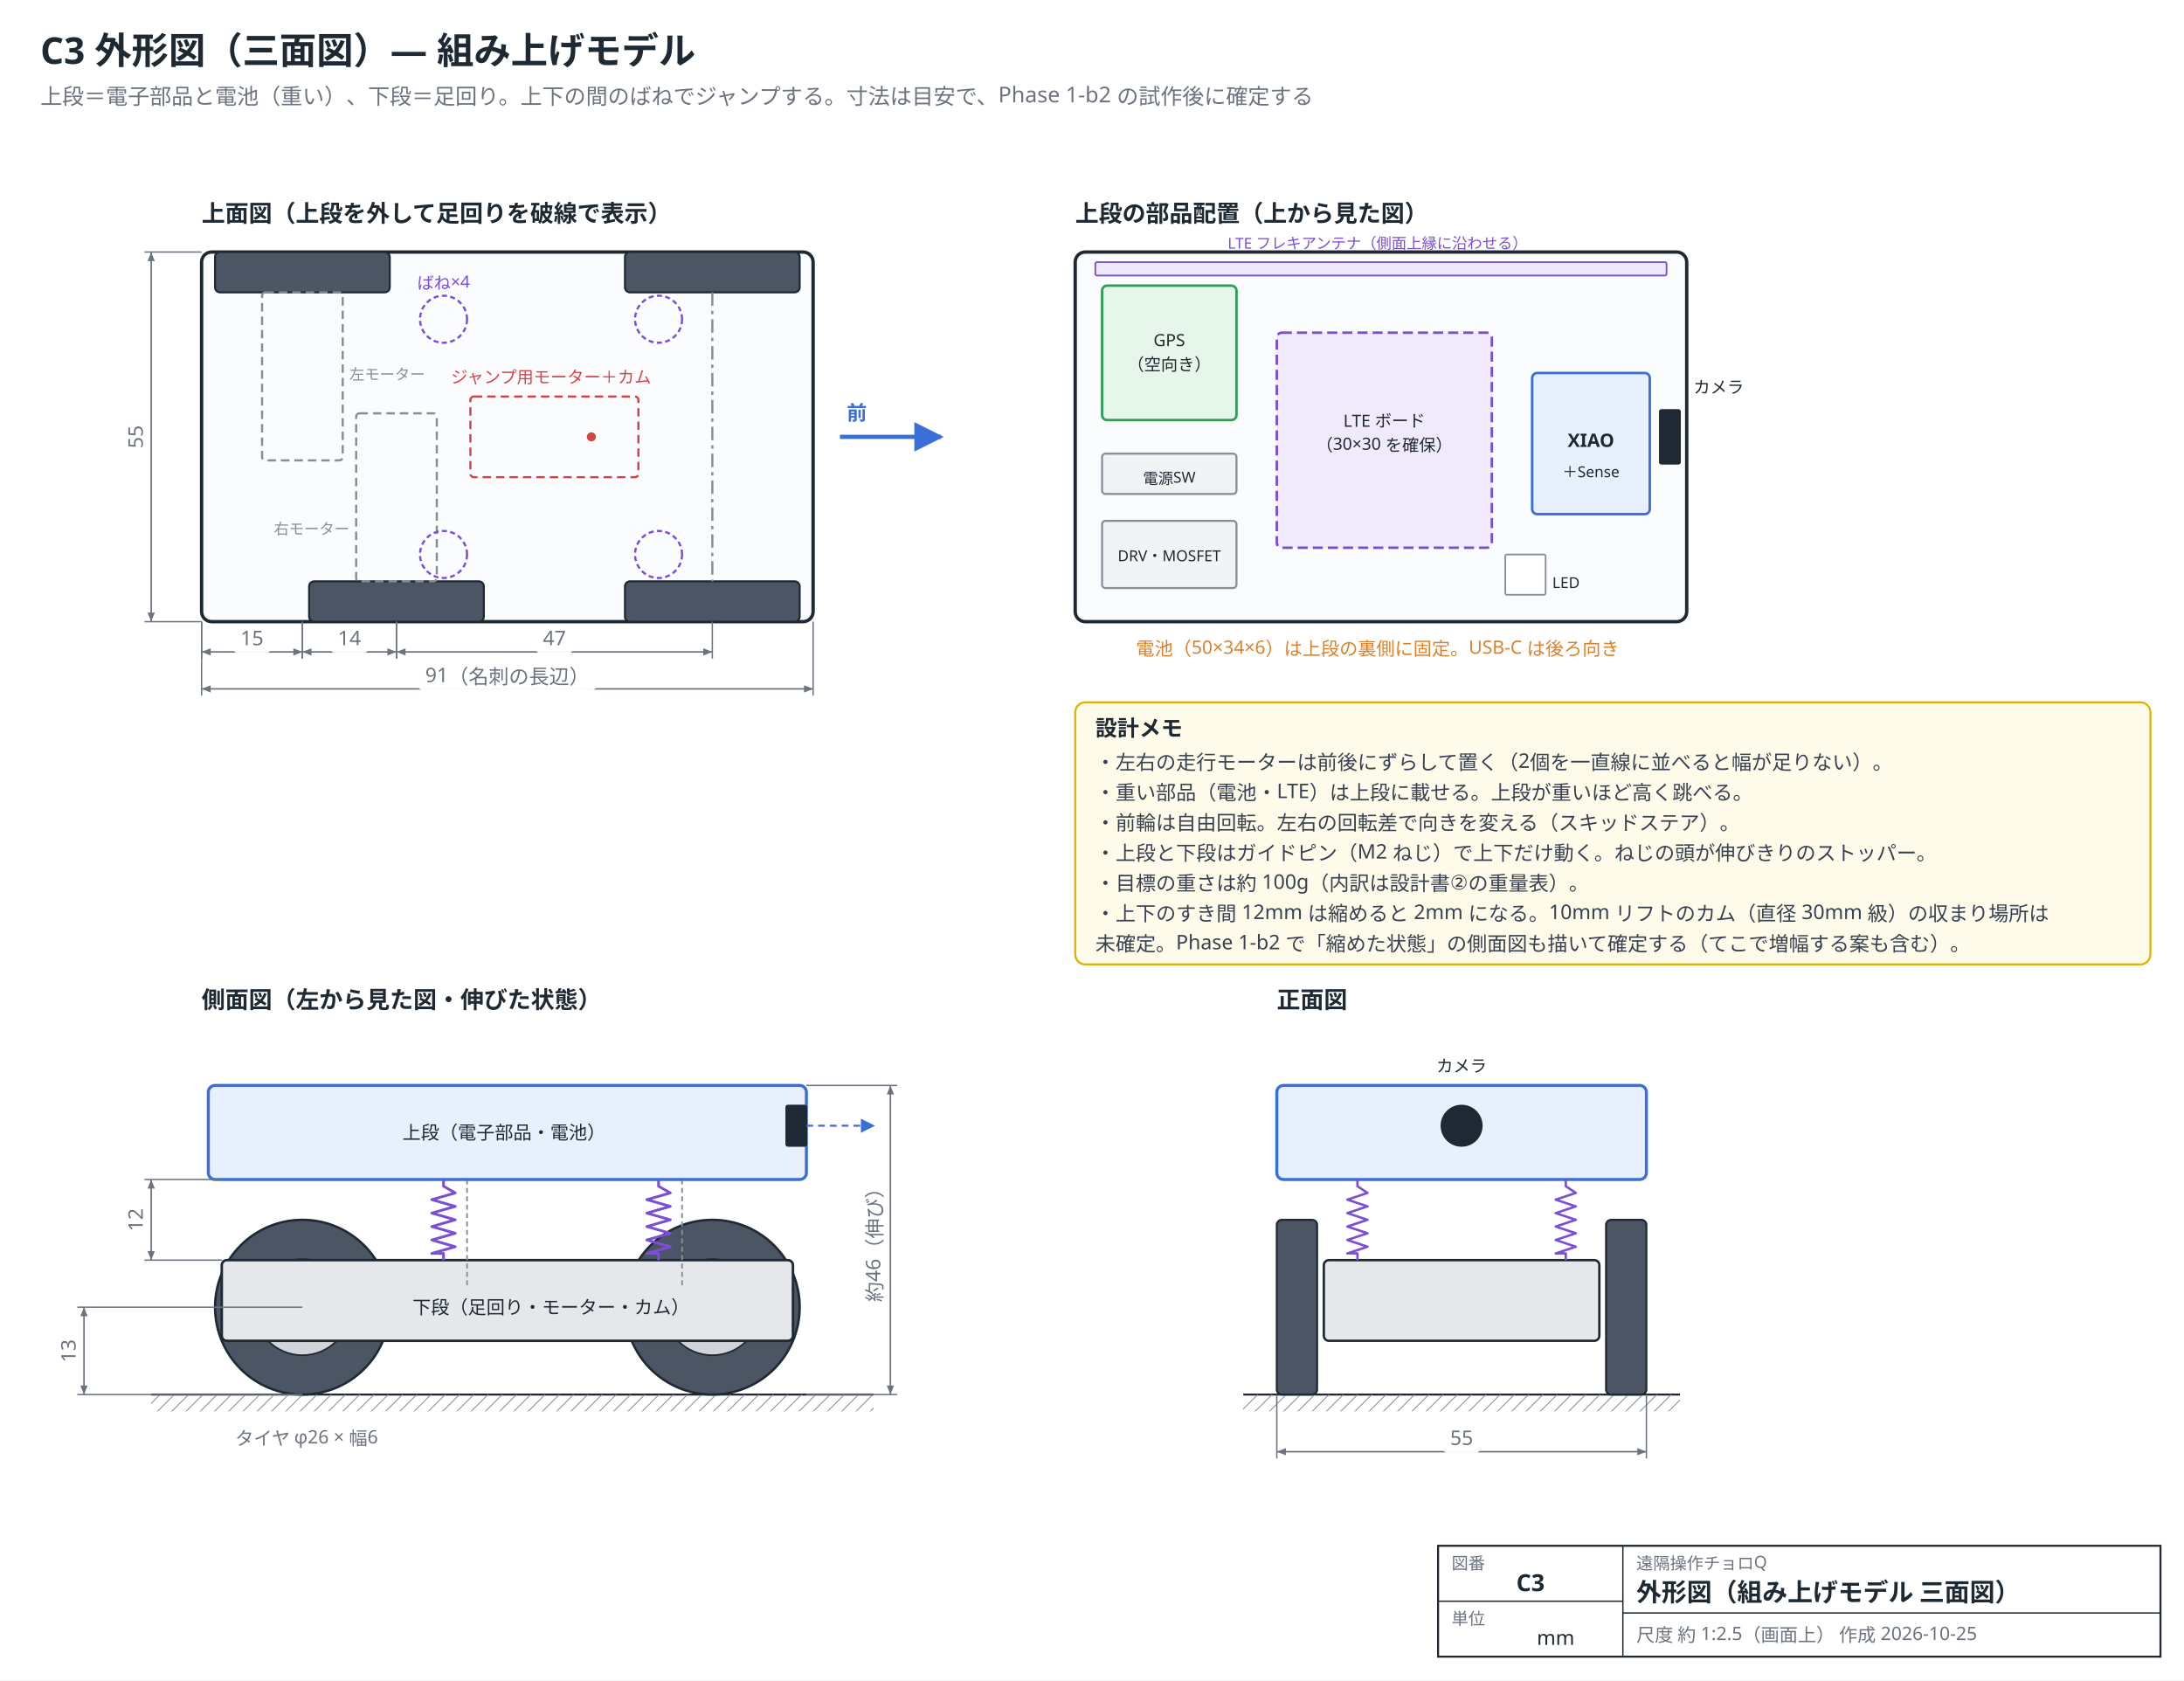
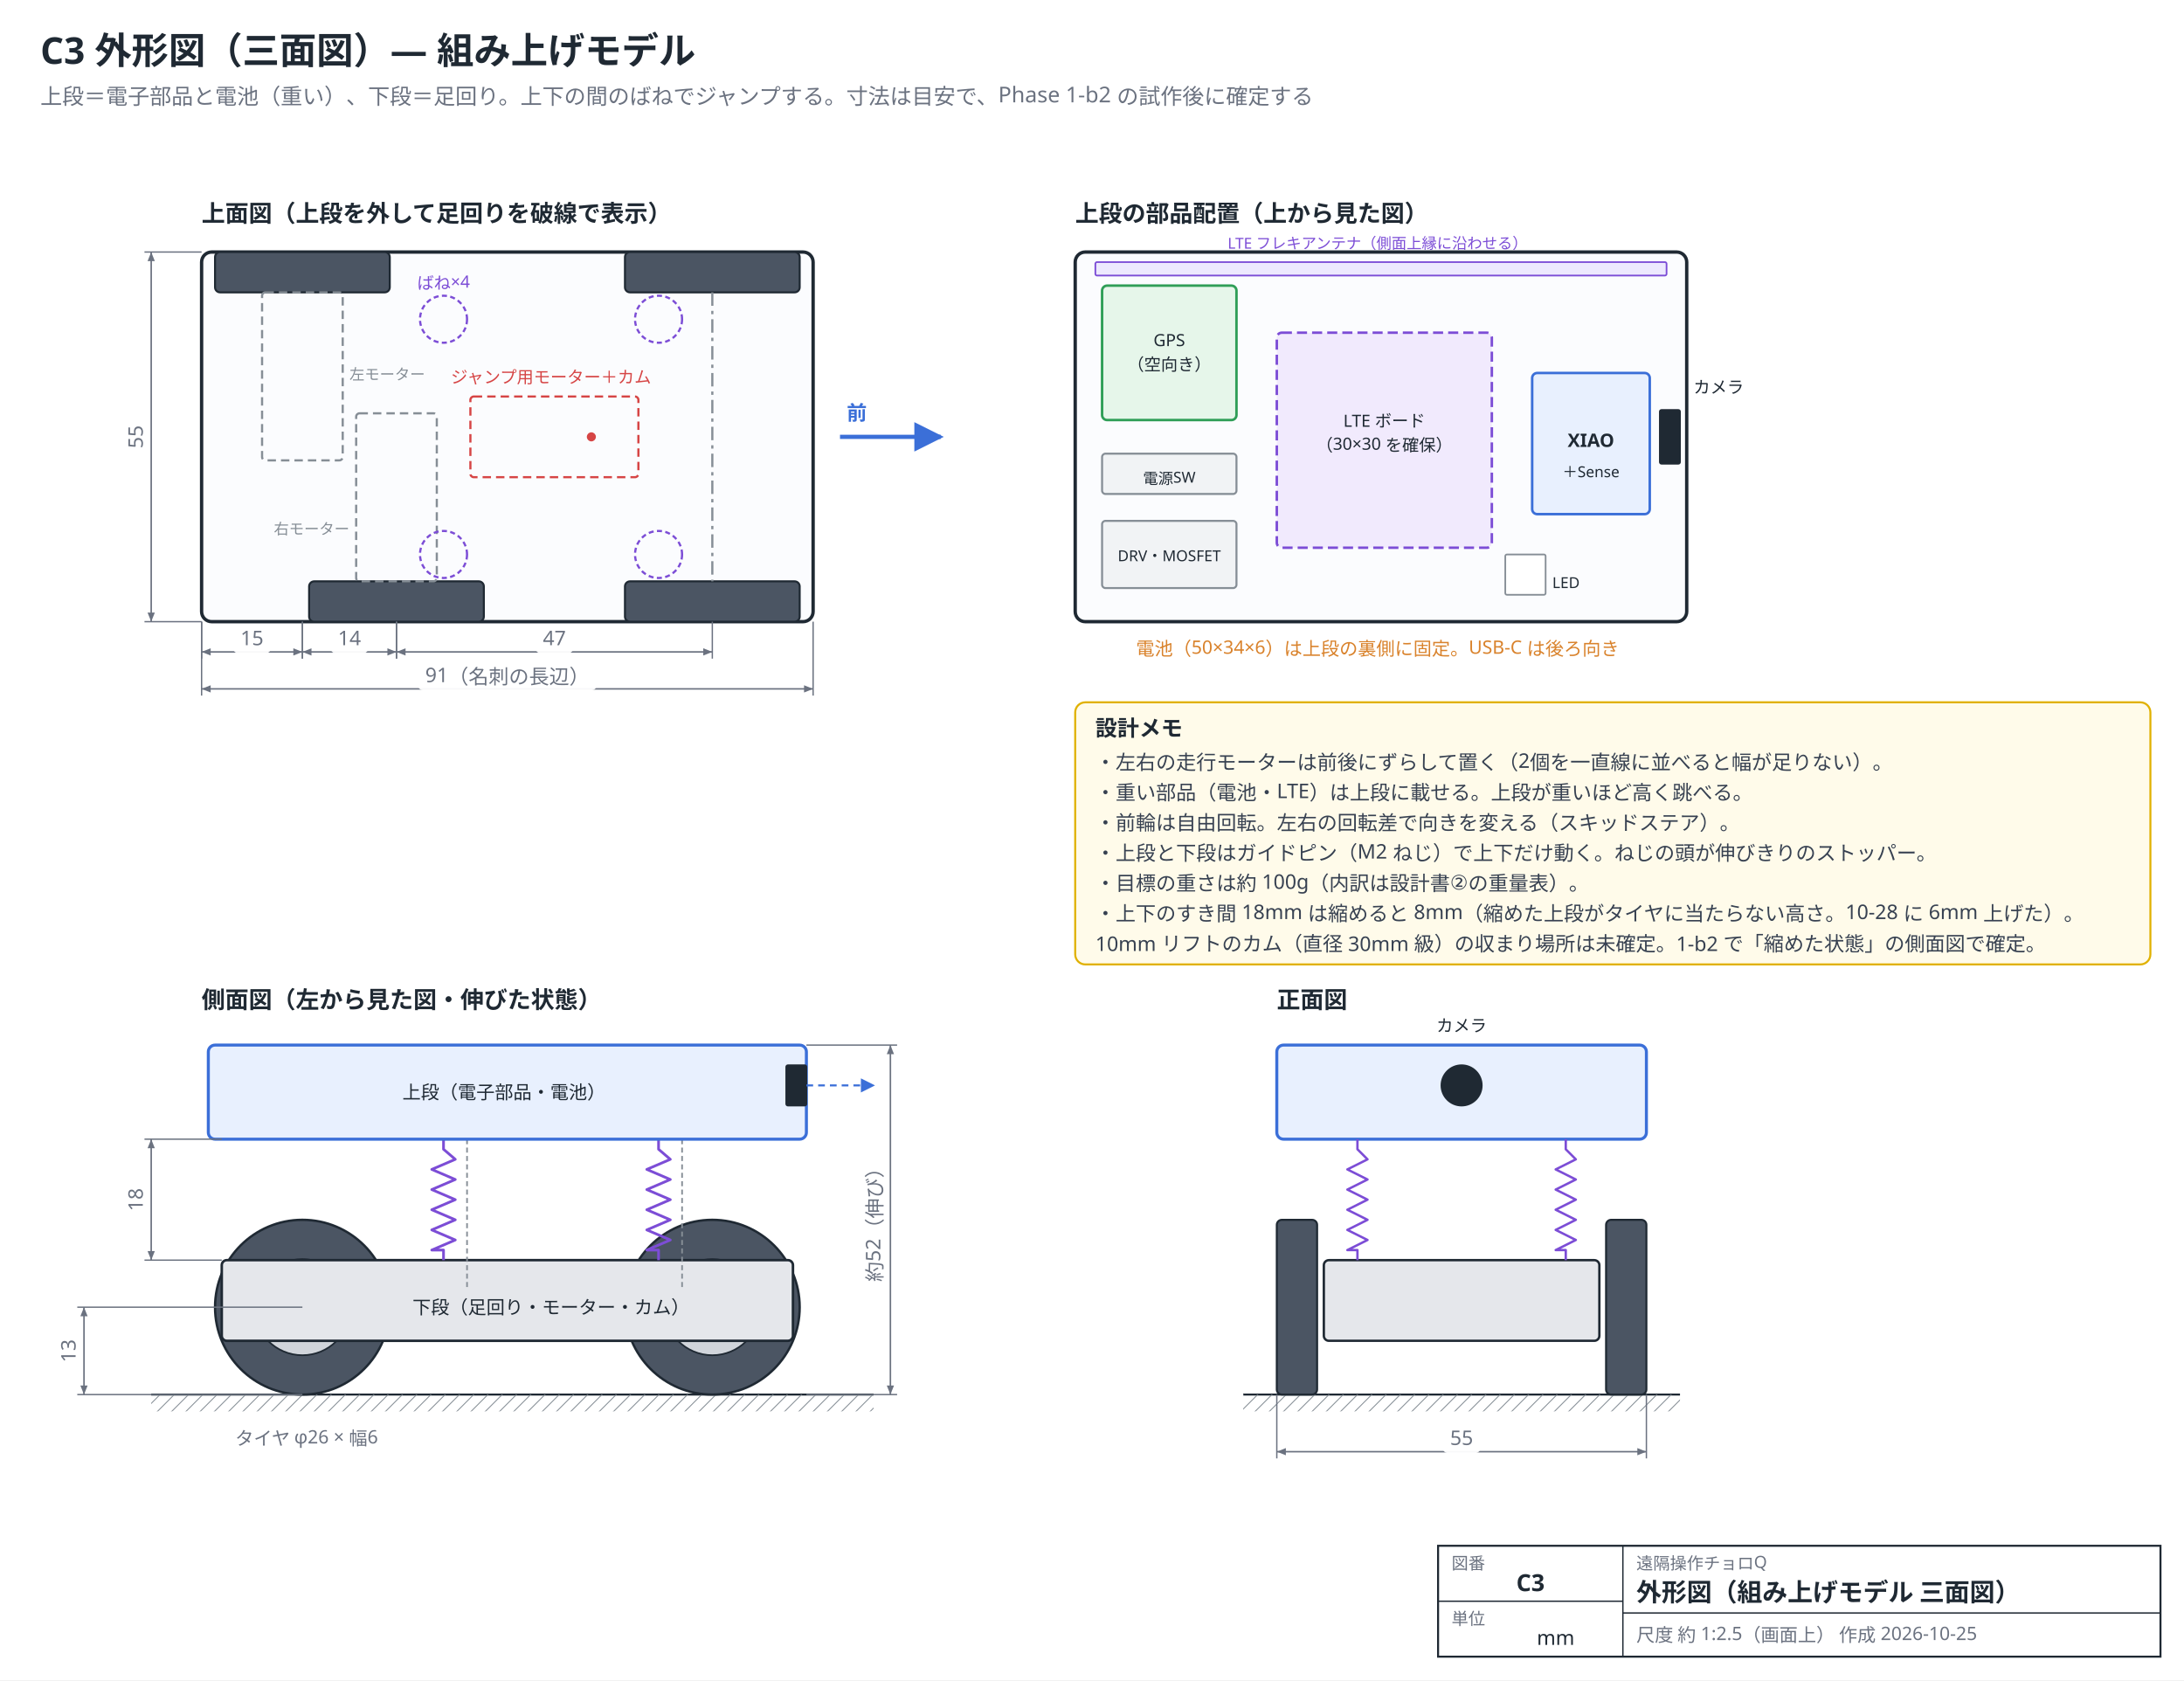
<svg xmlns="http://www.w3.org/2000/svg" width="1300" height="1000" viewBox="0 0 1300 1000" font-family="'Hiragino Sans','Hiragino Kaku Gothic ProN',sans-serif">
  <rect width="100%" height="100%" fill="#ffffff" />
  <defs>
    <marker id="arr" viewBox="0 0 10 10" refX="9" refY="5" markerWidth="7" markerHeight="7" orient="auto-start-reverse">
      <path d="M0,0 L10,5 L0,10 z" fill="#1f2933" />
    </marker>
    <marker id="arrb" viewBox="0 0 10 10" refX="9" refY="5" markerWidth="7" markerHeight="7" orient="auto-start-reverse">
      <path d="M0,0 L10,5 L0,10 z" fill="#3b6fd8" />
    </marker>
    <marker id="arro" viewBox="0 0 10 10" refX="9" refY="5" markerWidth="7" markerHeight="7" orient="auto-start-reverse">
      <path d="M0,0 L10,5 L0,10 z" fill="#d9822b" />
    </marker>
    <marker id="arrg" viewBox="0 0 10 10" refX="9" refY="5" markerWidth="7" markerHeight="7" orient="auto-start-reverse">
      <path d="M0,0 L10,5 L0,10 z" fill="#2f9e57" />
    </marker>
    <marker id="arrr" viewBox="0 0 10 10" refX="9" refY="5" markerWidth="7" markerHeight="7" orient="auto-start-reverse">
      <path d="M0,0 L10,5 L0,10 z" fill="#d64545" />
    </marker>
    <marker id="dim" viewBox="0 0 10 10" refX="10" refY="5" markerWidth="6" markerHeight="6" orient="auto-start-reverse">
      <path d="M0,1 L10,5 L0,9 z" fill="#6b7280" />
    </marker>
    <pattern id="hatch" width="6" height="6" patternUnits="userSpaceOnUse" patternTransform="rotate(45)">
      <line x1="0" y1="0" x2="0" y2="6" stroke="#868e96" stroke-width="1" />
    </pattern>
  </defs>
  <text x="24" y="38" font-size="22" text-anchor="start" font-weight="bold" fill="#1f2933">C3  外形図（三面図）― 組み上げモデル</text>
  <text x="24" y="62" font-size="13" text-anchor="start" font-weight="normal" fill="#6b7280">上段＝電子部品と電池（重い）、下段＝足回り。上下の間のばねでジャンプする。寸法は目安で、Phase 1-b2 の試作後に確定する</text>
  <text x="120" y="132" font-size="14" text-anchor="start" font-weight="bold" fill="#1f2933">上面図（上段を外して足回りを破線で表示）</text>
  <rect x="120" y="150" width="364.0" height="220.0" rx="6" fill="#fbfcfe" stroke="#1f2933" stroke-width="2" fill-opacity="1" />
  <rect x="128.0" y="150" width="104.0" height="24.0" rx="3" fill="#4b5563" stroke="#1f2933" stroke-width="1.2" fill-opacity="1" />
  <rect x="184.0" y="346.0" width="104.0" height="24.0" rx="3" fill="#4b5563" stroke="#1f2933" stroke-width="1.2" fill-opacity="1" />
  <rect x="372.0" y="150" width="104.0" height="24.0" rx="3" fill="#4b5563" stroke="#1f2933" stroke-width="1.2" fill-opacity="1" />
  <rect x="372.0" y="346.0" width="104.0" height="24.0" rx="3" fill="#4b5563" stroke="#1f2933" stroke-width="1.2" fill-opacity="1" />
  <rect x="156.0" y="174.0" width="48.0" height="100.0" rx="2" fill="none" stroke="#868e96" stroke-width="1.3" stroke-dasharray="5 3" fill-opacity="1" />
  <rect x="212.0" y="246.0" width="48.0" height="100.0" rx="2" fill="none" stroke="#868e96" stroke-width="1.3" stroke-dasharray="5 3" fill-opacity="1" />
  <line x1="424.0" y1="174.0" x2="424.0" y2="346.0" stroke="#868e96" stroke-width="1.3" stroke-dasharray="8 3 2 3" />
  <rect x="280.0" y="236.0" width="100.0" height="48.0" rx="2" fill="none" stroke="#d64545" stroke-width="1.3" stroke-dasharray="5 3" fill-opacity="1" />
  <circle cx="352.0" cy="260.0" r="2" fill="#d64545" stroke="#d64545" stroke-width="1.4" />
  <text x="328.0" y="228.0" font-size="10" text-anchor="middle" font-weight="normal" fill="#d64545">ジャンプ用モーター＋カム</text>
  <circle cx="264.0" cy="190.0" r="14.0" fill="none" stroke="#7c4dd6" stroke-width="1.3" stroke-dasharray="3 2" />
  <circle cx="264.0" cy="330.0" r="14.0" fill="none" stroke="#7c4dd6" stroke-width="1.3" stroke-dasharray="3 2" />
  <circle cx="392.0" cy="190.0" r="14.0" fill="none" stroke="#7c4dd6" stroke-width="1.3" stroke-dasharray="3 2" />
  <circle cx="392.0" cy="330.0" r="14.0" fill="none" stroke="#7c4dd6" stroke-width="1.3" stroke-dasharray="3 2" />
  <text x="264.0" y="172.0" font-size="10" text-anchor="middle" font-weight="normal" fill="#7c4dd6">ばね×4</text>
  <text x="208.0" y="226.0" font-size="9" text-anchor="start" font-weight="normal" fill="#868e96">左モーター</text>
  <text x="208.0" y="318.0" font-size="9" text-anchor="end" font-weight="normal" fill="#868e96">右モーター</text>
  <line x1="500.0" y1="260.0" x2="560.0" y2="260.0" stroke="#3b6fd8" stroke-width="2.5" marker-end="url(#arrb)" />
  <text x="504.0" y="250.0" font-size="12" text-anchor="start" font-weight="bold" fill="#3b6fd8">前</text>
  <line x1="120" y1="370.0" x2="120" y2="414.0" stroke="#6b7280" stroke-width="0.8" />
  <line x1="484.0" y1="370.0" x2="484.0" y2="414.0" stroke="#6b7280" stroke-width="0.8" />
  <line x1="120" y1="410.0" x2="484.0" y2="410.0" stroke="#6b7280" stroke-width="0.9" marker-end="url(#dim)" marker-start="url(#dim)" />
  <rect x="248.8" y="394.0" width="106.4" height="16.8" rx="3" fill="#ffffff" fill-opacity="0.95" />
  <text x="302.0" y="406.0" font-size="12" text-anchor="middle" font-weight="normal" fill="#6b7280">91（名刺の長辺）</text>
  <line x1="120" y1="150" x2="86" y2="150" stroke="#6b7280" stroke-width="0.8" />
  <line x1="120" y1="370.0" x2="86" y2="370.0" stroke="#6b7280" stroke-width="0.8" />
  <line x1="90" y1="150" x2="90" y2="370.0" stroke="#6b7280" stroke-width="0.9" marker-end="url(#dim)" marker-start="url(#dim)" />
  <g transform="translate(85,260.0) rotate(-90)">
    <rect x="-11.44" y="-12" width="22.88" height="16.2" fill="#fff" />
    <text x="0" y="0" font-size="12" text-anchor="middle" fill="#6b7280">55</text>
  </g>
  <line x1="120" y1="370.0" x2="120" y2="392.0" stroke="#6b7280" stroke-width="0.8" />
  <line x1="180.0" y1="370.0" x2="180.0" y2="392.0" stroke="#6b7280" stroke-width="0.8" />
  <line x1="120" y1="388.0" x2="180.0" y2="388.0" stroke="#6b7280" stroke-width="0.9" marker-end="url(#dim)" marker-start="url(#dim)" />
  <rect x="138.8" y="372.0" width="22.4" height="16.8" rx="3" fill="#ffffff" fill-opacity="0.95" />
  <text x="150.0" y="384.0" font-size="12" text-anchor="middle" font-weight="normal" fill="#6b7280">15</text>
  <line x1="180.0" y1="370.0" x2="180.0" y2="392.0" stroke="#6b7280" stroke-width="0.8" />
  <line x1="236.0" y1="370.0" x2="236.0" y2="392.0" stroke="#6b7280" stroke-width="0.8" />
  <line x1="180.0" y1="388.0" x2="236.0" y2="388.0" stroke="#6b7280" stroke-width="0.9" marker-end="url(#dim)" marker-start="url(#dim)" />
  <rect x="196.8" y="372.0" width="22.4" height="16.8" rx="3" fill="#ffffff" fill-opacity="0.95" />
  <text x="208.0" y="384.0" font-size="12" text-anchor="middle" font-weight="normal" fill="#6b7280">14</text>
  <line x1="236.0" y1="370.0" x2="236.0" y2="392.0" stroke="#6b7280" stroke-width="0.8" />
  <line x1="424.0" y1="370.0" x2="424.0" y2="392.0" stroke="#6b7280" stroke-width="0.8" />
  <line x1="236.0" y1="388.0" x2="424.0" y2="388.0" stroke="#6b7280" stroke-width="0.9" marker-end="url(#dim)" marker-start="url(#dim)" />
  <rect x="318.8" y="372.0" width="22.4" height="16.8" rx="3" fill="#ffffff" fill-opacity="0.95" />
  <text x="330.0" y="384.0" font-size="12" text-anchor="middle" font-weight="normal" fill="#6b7280">47</text>
  <text x="640" y="132" font-size="14" text-anchor="start" font-weight="bold" fill="#1f2933">上段の部品配置（上から見た図）</text>
  <rect x="640" y="150" width="364.0" height="220.0" rx="6" fill="#fbfcfe" stroke="#1f2933" stroke-width="2" fill-opacity="1" />
  <rect x="912.0" y="222.0" width="70.0" height="84.0" rx="3" fill="#e8f0fe" stroke="#3b6fd8" stroke-width="1.5" fill-opacity="1" />
  <text x="947.0" y="266.0" font-size="11" text-anchor="middle" font-weight="bold" fill="#1f2933">XIAO</text>
  <text x="947.0" y="284.0" font-size="9" text-anchor="middle" font-weight="normal" fill="#1f2933">＋Sense</text>
  <rect x="988.0" y="244.0" width="12.0" height="32.0" rx="1" fill="#1f2933" stroke="#1f2933" stroke-width="1" fill-opacity="1" />
  <text x="1008.0" y="234.0" font-size="10" text-anchor="start" font-weight="normal" fill="#1f2933">カメラ</text>
  <rect x="760.0" y="198.0" width="128.0" height="128.0" rx="3" fill="#f1eafd" stroke="#7c4dd6" stroke-width="1.5" stroke-dasharray="6 3" fill-opacity="1" />
  <text x="824.0" y="254.0" font-size="10" text-anchor="middle" font-weight="normal" fill="#1f2933">LTE ボード</text>
  <text x="824.0" y="268.5" font-size="10" text-anchor="middle" font-weight="normal" fill="#1f2933">（30×30 を確保）</text>
  <rect x="656.0" y="170.0" width="80.0" height="80.0" rx="3" fill="#e6f6ea" stroke="#2f9e57" stroke-width="1.5" fill-opacity="1" />
  <text x="696.0" y="206.0" font-size="10" text-anchor="middle" font-weight="normal" fill="#1f2933">GPS</text>
  <text x="696.0" y="220.5" font-size="10" text-anchor="middle" font-weight="normal" fill="#1f2933">（空向き）</text>
  <rect x="656.0" y="270.0" width="80.0" height="24.0" rx="2" fill="#f1f3f5" stroke="#868e96" stroke-width="1.2" fill-opacity="1" />
  <text x="696.0" y="288.0" font-size="9" text-anchor="middle" font-weight="normal" fill="#1f2933">電源SW</text>
  <rect x="656.0" y="310.0" width="80.0" height="40.0" rx="2" fill="#f1f3f5" stroke="#868e96" stroke-width="1.2" fill-opacity="1" />
  <text x="696.0" y="334.0" font-size="9" text-anchor="middle" font-weight="normal" fill="#1f2933">DRV・MOSFET</text>
  <rect x="896.0" y="330.0" width="24.0" height="24.0" rx="1" fill="#fff" stroke="#868e96" stroke-width="1" fill-opacity="1" />
  <text x="924.0" y="350.0" font-size="9" text-anchor="start" font-weight="normal" fill="#1f2933">LED</text>
  <rect x="652.0" y="156.0" width="340.0" height="8.0" rx="1" fill="#ede9fe" stroke="#7c4dd6" stroke-width="1" fill-opacity="1" />
  <text x="820.0" y="148" font-size="9" text-anchor="middle" font-weight="normal" fill="#7c4dd6">LTE フレキアンテナ（側面上縁に沿わせる）</text>
  <text x="820.0" y="390.0" font-size="11" text-anchor="middle" font-weight="normal" fill="#d9822b">電池（50×34×6）は上段の裏側に固定。USB-C は後ろ向き</text>
  <text x="120" y="600" font-size="14" text-anchor="start" font-weight="bold" fill="#1f2933">側面図（左から見た図・伸びた状態）</text>
  <line x1="90" y1="830" x2="520.0" y2="830" stroke="#1f2933" stroke-width="1.2" />
  <rect x="90" y="830" width="430.0" height="10" fill="url(#hatch)" />
  <circle cx="180.0" cy="778.0" r="52.0" fill="#4b5563" stroke="#1f2933" stroke-width="1.4" />
  <circle cx="180.0" cy="778.0" r="28.6" fill="#d1d5db" stroke="#1f2933" stroke-width="1" />
  <circle cx="180.0" cy="778.0" r="2.2" fill="#1f2933" stroke="#1f2933" stroke-width="1" />
  <circle cx="424.0" cy="778.0" r="52.0" fill="#4b5563" stroke="#1f2933" stroke-width="1.4" />
  <circle cx="424.0" cy="778.0" r="28.6" fill="#d1d5db" stroke="#1f2933" stroke-width="1" />
  <circle cx="424.0" cy="778.0" r="2.2" fill="#1f2933" stroke="#1f2933" stroke-width="1" />
  <rect x="132.0" y="750.0" width="340.0" height="48.0" rx="3" fill="#e5e7eb" stroke="#1f2933" stroke-width="1.5" fill-opacity="1" />
  <text x="328.0" y="782.0" font-size="11" text-anchor="middle" font-weight="normal" fill="#1f2933">下段（足回り・モーター・カム）</text>
-   <polyline points="264.0,702.0 264.0,706.0 271.0,710.0 257.0,714.0 271.0,718.0 257.0,722.0 271.0,726.0 257.0,730.0 271.0,734.0 257.0,738.0 271.0,742.0 257.0,746.0 264.0,746.0 264.0,750.0" fill="none" stroke="#7c4dd6" stroke-width="1.6" stroke-linejoin="round" />
-   <line x1="278.0" y1="702.0" x2="278.0" y2="766.0" stroke="#868e96" stroke-width="1" stroke-dasharray="3 2" />
-   <polyline points="392.0,702.0 392.0,706.0 399.0,710.0 385.0,714.0 399.0,718.0 385.0,722.0 399.0,726.0 385.0,730.0 399.0,734.0 385.0,738.0 399.0,742.0 385.0,746.0 392.0,746.0 392.0,750.0" fill="none" stroke="#7c4dd6" stroke-width="1.6" stroke-linejoin="round" />
-   <line x1="406.0" y1="702.0" x2="406.0" y2="766.0" stroke="#868e96" stroke-width="1" stroke-dasharray="3 2" />
-   <rect x="124.0" y="646.0" width="356.0" height="56.0" rx="4" fill="#e8f0fe" stroke="#3b6fd8" stroke-width="1.8" fill-opacity="1" />
-   <text x="300.0" y="678.0" font-size="11" text-anchor="middle" font-weight="normal" fill="#1f2933">上段（電子部品・電池）</text>
-   <rect x="468.0" y="658.0" width="12.0" height="24.0" rx="1" fill="#1f2933" stroke="#1f2933" stroke-width="1" fill-opacity="1" />
-   <line x1="480.0" y1="670.0" x2="520.0" y2="670.0" stroke="#3b6fd8" stroke-width="1.2" stroke-dasharray="4 3" marker-end="url(#arrb)" />
+   <polyline points="264.0,678.0 264.0,684.0 271.0,690.0 257.0,696.0 271.0,702.0 257.0,708.0 271.0,714.0 257.0,720.0 271.0,726.0 257.0,732.0 271.0,738.0 257.0,744.0 264.0,744.0 264.0,750.0" fill="none" stroke="#7c4dd6" stroke-width="1.6" stroke-linejoin="round" />
+   <line x1="278.0" y1="678.0" x2="278.0" y2="766.0" stroke="#868e96" stroke-width="1" stroke-dasharray="3 2" />
+   <polyline points="392.0,678.0 392.0,684.0 399.0,690.0 385.0,696.0 399.0,702.0 385.0,708.0 399.0,714.0 385.0,720.0 399.0,726.0 385.0,732.0 399.0,738.0 385.0,744.0 392.0,744.0 392.0,750.0" fill="none" stroke="#7c4dd6" stroke-width="1.6" stroke-linejoin="round" />
+   <line x1="406.0" y1="678.0" x2="406.0" y2="766.0" stroke="#868e96" stroke-width="1" stroke-dasharray="3 2" />
+   <rect x="124.0" y="622.0" width="356.0" height="56.0" rx="4" fill="#e8f0fe" stroke="#3b6fd8" stroke-width="1.8" fill-opacity="1" />
+   <text x="300.0" y="654.0" font-size="11" text-anchor="middle" font-weight="normal" fill="#1f2933">上段（電子部品・電池）</text>
+   <rect x="468.0" y="634.0" width="12.0" height="24.0" rx="1" fill="#1f2933" stroke="#1f2933" stroke-width="1" fill-opacity="1" />
+   <line x1="480.0" y1="646.0" x2="520.0" y2="646.0" stroke="#3b6fd8" stroke-width="1.2" stroke-dasharray="4 3" marker-end="url(#arrb)" />
  <line x1="480.0" y1="830" x2="534.0" y2="830" stroke="#6b7280" stroke-width="0.8" />
-   <line x1="480.0" y1="646.0" x2="534.0" y2="646.0" stroke="#6b7280" stroke-width="0.8" />
-   <line x1="530.0" y1="830" x2="530.0" y2="646.0" stroke="#6b7280" stroke-width="0.9" marker-end="url(#dim)" marker-start="url(#dim)" />
-   <g transform="translate(525.0,738.0) rotate(-90)">
+   <line x1="480.0" y1="622.0" x2="534.0" y2="622.0" stroke="#6b7280" stroke-width="0.8" />
+   <line x1="530.0" y1="830" x2="530.0" y2="622.0" stroke="#6b7280" stroke-width="0.9" marker-end="url(#dim)" marker-start="url(#dim)" />
+   <g transform="translate(525.0,726.0) rotate(-90)">
    <rect x="-30.04" y="-12" width="60.08" height="16.2" fill="#fff" />
-     <text x="0" y="0" font-size="12" text-anchor="middle" fill="#6b7280">約46（伸び）</text>
+     <text x="0" y="0" font-size="12" text-anchor="middle" fill="#6b7280">約52（伸び）</text>
  </g>
-   <line x1="132.0" y1="702.0" x2="86" y2="702.0" stroke="#6b7280" stroke-width="0.8" />
+   <line x1="132.0" y1="678.0" x2="86" y2="678.0" stroke="#6b7280" stroke-width="0.8" />
  <line x1="132.0" y1="750.0" x2="86" y2="750.0" stroke="#6b7280" stroke-width="0.8" />
-   <line x1="90" y1="702.0" x2="90" y2="750.0" stroke="#6b7280" stroke-width="0.9" marker-end="url(#dim)" marker-start="url(#dim)" />
-   <g transform="translate(85,726.0) rotate(-90)">
+   <line x1="90" y1="678.0" x2="90" y2="750.0" stroke="#6b7280" stroke-width="0.9" marker-end="url(#dim)" marker-start="url(#dim)" />
+   <g transform="translate(85,714.0) rotate(-90)">
    <rect x="-11.44" y="-12" width="22.88" height="16.2" fill="#fff" />
-     <text x="0" y="0" font-size="12" text-anchor="middle" fill="#6b7280">12</text>
+     <text x="0" y="0" font-size="12" text-anchor="middle" fill="#6b7280">18</text>
  </g>
  <line x1="180.0" y1="830" x2="46" y2="830" stroke="#6b7280" stroke-width="0.8" />
  <line x1="180.0" y1="778.0" x2="46" y2="778.0" stroke="#6b7280" stroke-width="0.8" />
  <line x1="50" y1="830" x2="50" y2="778.0" stroke="#6b7280" stroke-width="0.9" marker-end="url(#dim)" marker-start="url(#dim)" />
  <g transform="translate(45,804.0) rotate(-90)">
    <rect x="-11.44" y="-12" width="22.88" height="16.2" fill="#fff" />
    <text x="0" y="0" font-size="12" text-anchor="middle" fill="#6b7280">13</text>
  </g>
  <text x="140.0" y="860" font-size="11" text-anchor="start" font-weight="normal" fill="#6b7280">タイヤ φ26 × 幅6</text>
  <text x="760" y="600" font-size="14" text-anchor="start" font-weight="bold" fill="#1f2933">正面図</text>
  <line x1="740" y1="830" x2="1000.0" y2="830" stroke="#1f2933" stroke-width="1.2" />
  <rect x="740" y="830" width="260.0" height="10" fill="url(#hatch)" />
  <rect x="760" y="726.0" width="24.0" height="104.0" rx="3" fill="#4b5563" stroke="#1f2933" stroke-width="1.2" fill-opacity="1" />
  <rect x="956.0" y="726.0" width="24.0" height="104.0" rx="3" fill="#4b5563" stroke="#1f2933" stroke-width="1.2" fill-opacity="1" />
  <rect x="788.0" y="750.0" width="164.0" height="48.0" rx="3" fill="#e5e7eb" stroke="#1f2933" stroke-width="1.4" fill-opacity="1" />
-   <rect x="760" y="646.0" width="220.0" height="56.0" rx="4" fill="#e8f0fe" stroke="#3b6fd8" stroke-width="1.8" fill-opacity="1" />
-   <polyline points="808.0,702.0 808.0,706.0 814.0,710.0 802.0,714.0 814.0,718.0 802.0,722.0 814.0,726.0 802.0,730.0 814.0,734.0 802.0,738.0 814.0,742.0 802.0,746.0 808.0,746.0 808.0,750.0" fill="none" stroke="#7c4dd6" stroke-width="1.4" stroke-linejoin="round" />
-   <polyline points="932.0,702.0 932.0,706.0 938.0,710.0 926.0,714.0 938.0,718.0 926.0,722.0 938.0,726.0 926.0,730.0 938.0,734.0 926.0,738.0 938.0,742.0 926.0,746.0 932.0,746.0 932.0,750.0" fill="none" stroke="#7c4dd6" stroke-width="1.4" stroke-linejoin="round" />
-   <circle cx="870.0" cy="670.0" r="12.0" fill="#1f2933" stroke="#1f2933" stroke-width="1" />
-   <text x="870.0" y="638.0" font-size="10" text-anchor="middle" font-weight="normal" fill="#1f2933">カメラ</text>
+   <rect x="760" y="622.0" width="220.0" height="56.0" rx="4" fill="#e8f0fe" stroke="#3b6fd8" stroke-width="1.8" fill-opacity="1" />
+   <polyline points="808.0,678.0 808.0,684.0 814.0,690.0 802.0,696.0 814.0,702.0 802.0,708.0 814.0,714.0 802.0,720.0 814.0,726.0 802.0,732.0 814.0,738.0 802.0,744.0 808.0,744.0 808.0,750.0" fill="none" stroke="#7c4dd6" stroke-width="1.4" stroke-linejoin="round" />
+   <polyline points="932.0,678.0 932.0,684.0 938.0,690.0 926.0,696.0 938.0,702.0 926.0,708.0 938.0,714.0 926.0,720.0 938.0,726.0 926.0,732.0 938.0,738.0 926.0,744.0 932.0,744.0 932.0,750.0" fill="none" stroke="#7c4dd6" stroke-width="1.4" stroke-linejoin="round" />
+   <circle cx="870.0" cy="646.0" r="12.0" fill="#1f2933" stroke="#1f2933" stroke-width="1" />
+   <text x="870.0" y="614.0" font-size="10" text-anchor="middle" font-weight="normal" fill="#1f2933">カメラ</text>
  <line x1="760" y1="830" x2="760" y2="868" stroke="#6b7280" stroke-width="0.8" />
  <line x1="980.0" y1="830" x2="980.0" y2="868" stroke="#6b7280" stroke-width="0.8" />
  <line x1="760" y1="864" x2="980.0" y2="864" stroke="#6b7280" stroke-width="0.9" marker-end="url(#dim)" marker-start="url(#dim)" />
  <rect x="858.8" y="848" width="22.4" height="16.8" rx="3" fill="#ffffff" fill-opacity="0.95" />
  <text x="870.0" y="860" font-size="12" text-anchor="middle" font-weight="normal" fill="#6b7280">55</text>
  <rect x="640" y="418" width="640" height="156.0" rx="6" fill="#fffbea" stroke="#e0b100" stroke-width="1.2" fill-opacity="1" />
  <text x="652" y="438" font-size="13" text-anchor="start" font-weight="bold" fill="#1f2933">設計メモ</text>
  <text x="652" y="458.0" font-size="12" text-anchor="start" font-weight="normal" fill="#374151">・左右の走行モーターは前後にずらして置く（2個を一直線に並べると幅が足りない）。</text>
  <text x="652" y="476.0" font-size="12" text-anchor="start" font-weight="normal" fill="#374151">・重い部品（電池・LTE）は上段に載せる。上段が重いほど高く跳べる。</text>
  <text x="652" y="494.0" font-size="12" text-anchor="start" font-weight="normal" fill="#374151">・前輪は自由回転。左右の回転差で向きを変える（スキッドステア）。</text>
  <text x="652" y="512.0" font-size="12" text-anchor="start" font-weight="normal" fill="#374151">・上段と下段はガイドピン（M2 ねじ）で上下だけ動く。ねじの頭が伸びきりのストッパー。</text>
  <text x="652" y="530.0" font-size="12" text-anchor="start" font-weight="normal" fill="#374151">・目標の重さは約 100g（内訳は設計書②の重量表）。</text>
-   <text x="652" y="548.0" font-size="12" text-anchor="start" font-weight="normal" fill="#374151">・上下のすき間 12mm は縮めると 2mm になる。10mm リフトのカム（直径 30mm 級）の収まり場所は</text>
-   <text x="652" y="566.0" font-size="12" text-anchor="start" font-weight="normal" fill="#374151">  未確定。Phase 1-b2 で「縮めた状態」の側面図も描いて確定する（てこで増幅する案も含む）。</text>
+   <text x="652" y="548.0" font-size="12" text-anchor="start" font-weight="normal" fill="#374151">・上下のすき間 18mm は縮めると 8mm（縮めた上段がタイヤに当たらない高さ。10-28 に 6mm 上げた）。</text>
+   <text x="652" y="566.0" font-size="12" text-anchor="start" font-weight="normal" fill="#374151">  10mm リフトのカム（直径 30mm 級）の収まり場所は未確定。1-b2 で「縮めた状態」の側面図で確定。</text>
  <rect x="856" y="920" width="430" height="66" rx="0" fill="#fff" stroke="#1f2933" stroke-width="1.2" fill-opacity="1" />
  <line x1="966" y1="920" x2="966" y2="986" stroke="#1f2933" stroke-width="0.8" />
  <line x1="856" y1="953" x2="966" y2="953" stroke="#1f2933" stroke-width="0.8" />
  <line x1="966" y1="960" x2="1286" y2="960" stroke="#1f2933" stroke-width="0.8" />
  <text x="864" y="934" font-size="10" text-anchor="start" font-weight="normal" fill="#6b7280">図番</text>
  <text x="911" y="947" font-size="14" text-anchor="middle" font-weight="bold" fill="#1f2933">C3</text>
  <text x="864" y="967" font-size="10" text-anchor="start" font-weight="normal" fill="#6b7280">単位</text>
  <text x="926" y="979" font-size="12" text-anchor="middle" font-weight="normal" fill="#1f2933">mm</text>
  <text x="974" y="934" font-size="10" text-anchor="start" font-weight="normal" fill="#6b7280">遠隔操作チョロQ</text>
  <text x="974" y="953" font-size="15" text-anchor="start" font-weight="bold" fill="#1f2933">外形図（組み上げモデル 三面図）</text>
  <text x="974" y="977" font-size="11" text-anchor="start" font-weight="normal" fill="#6b7280">尺度 約 1:2.5（画面上）   作成 2026-10-25</text>
</svg>
